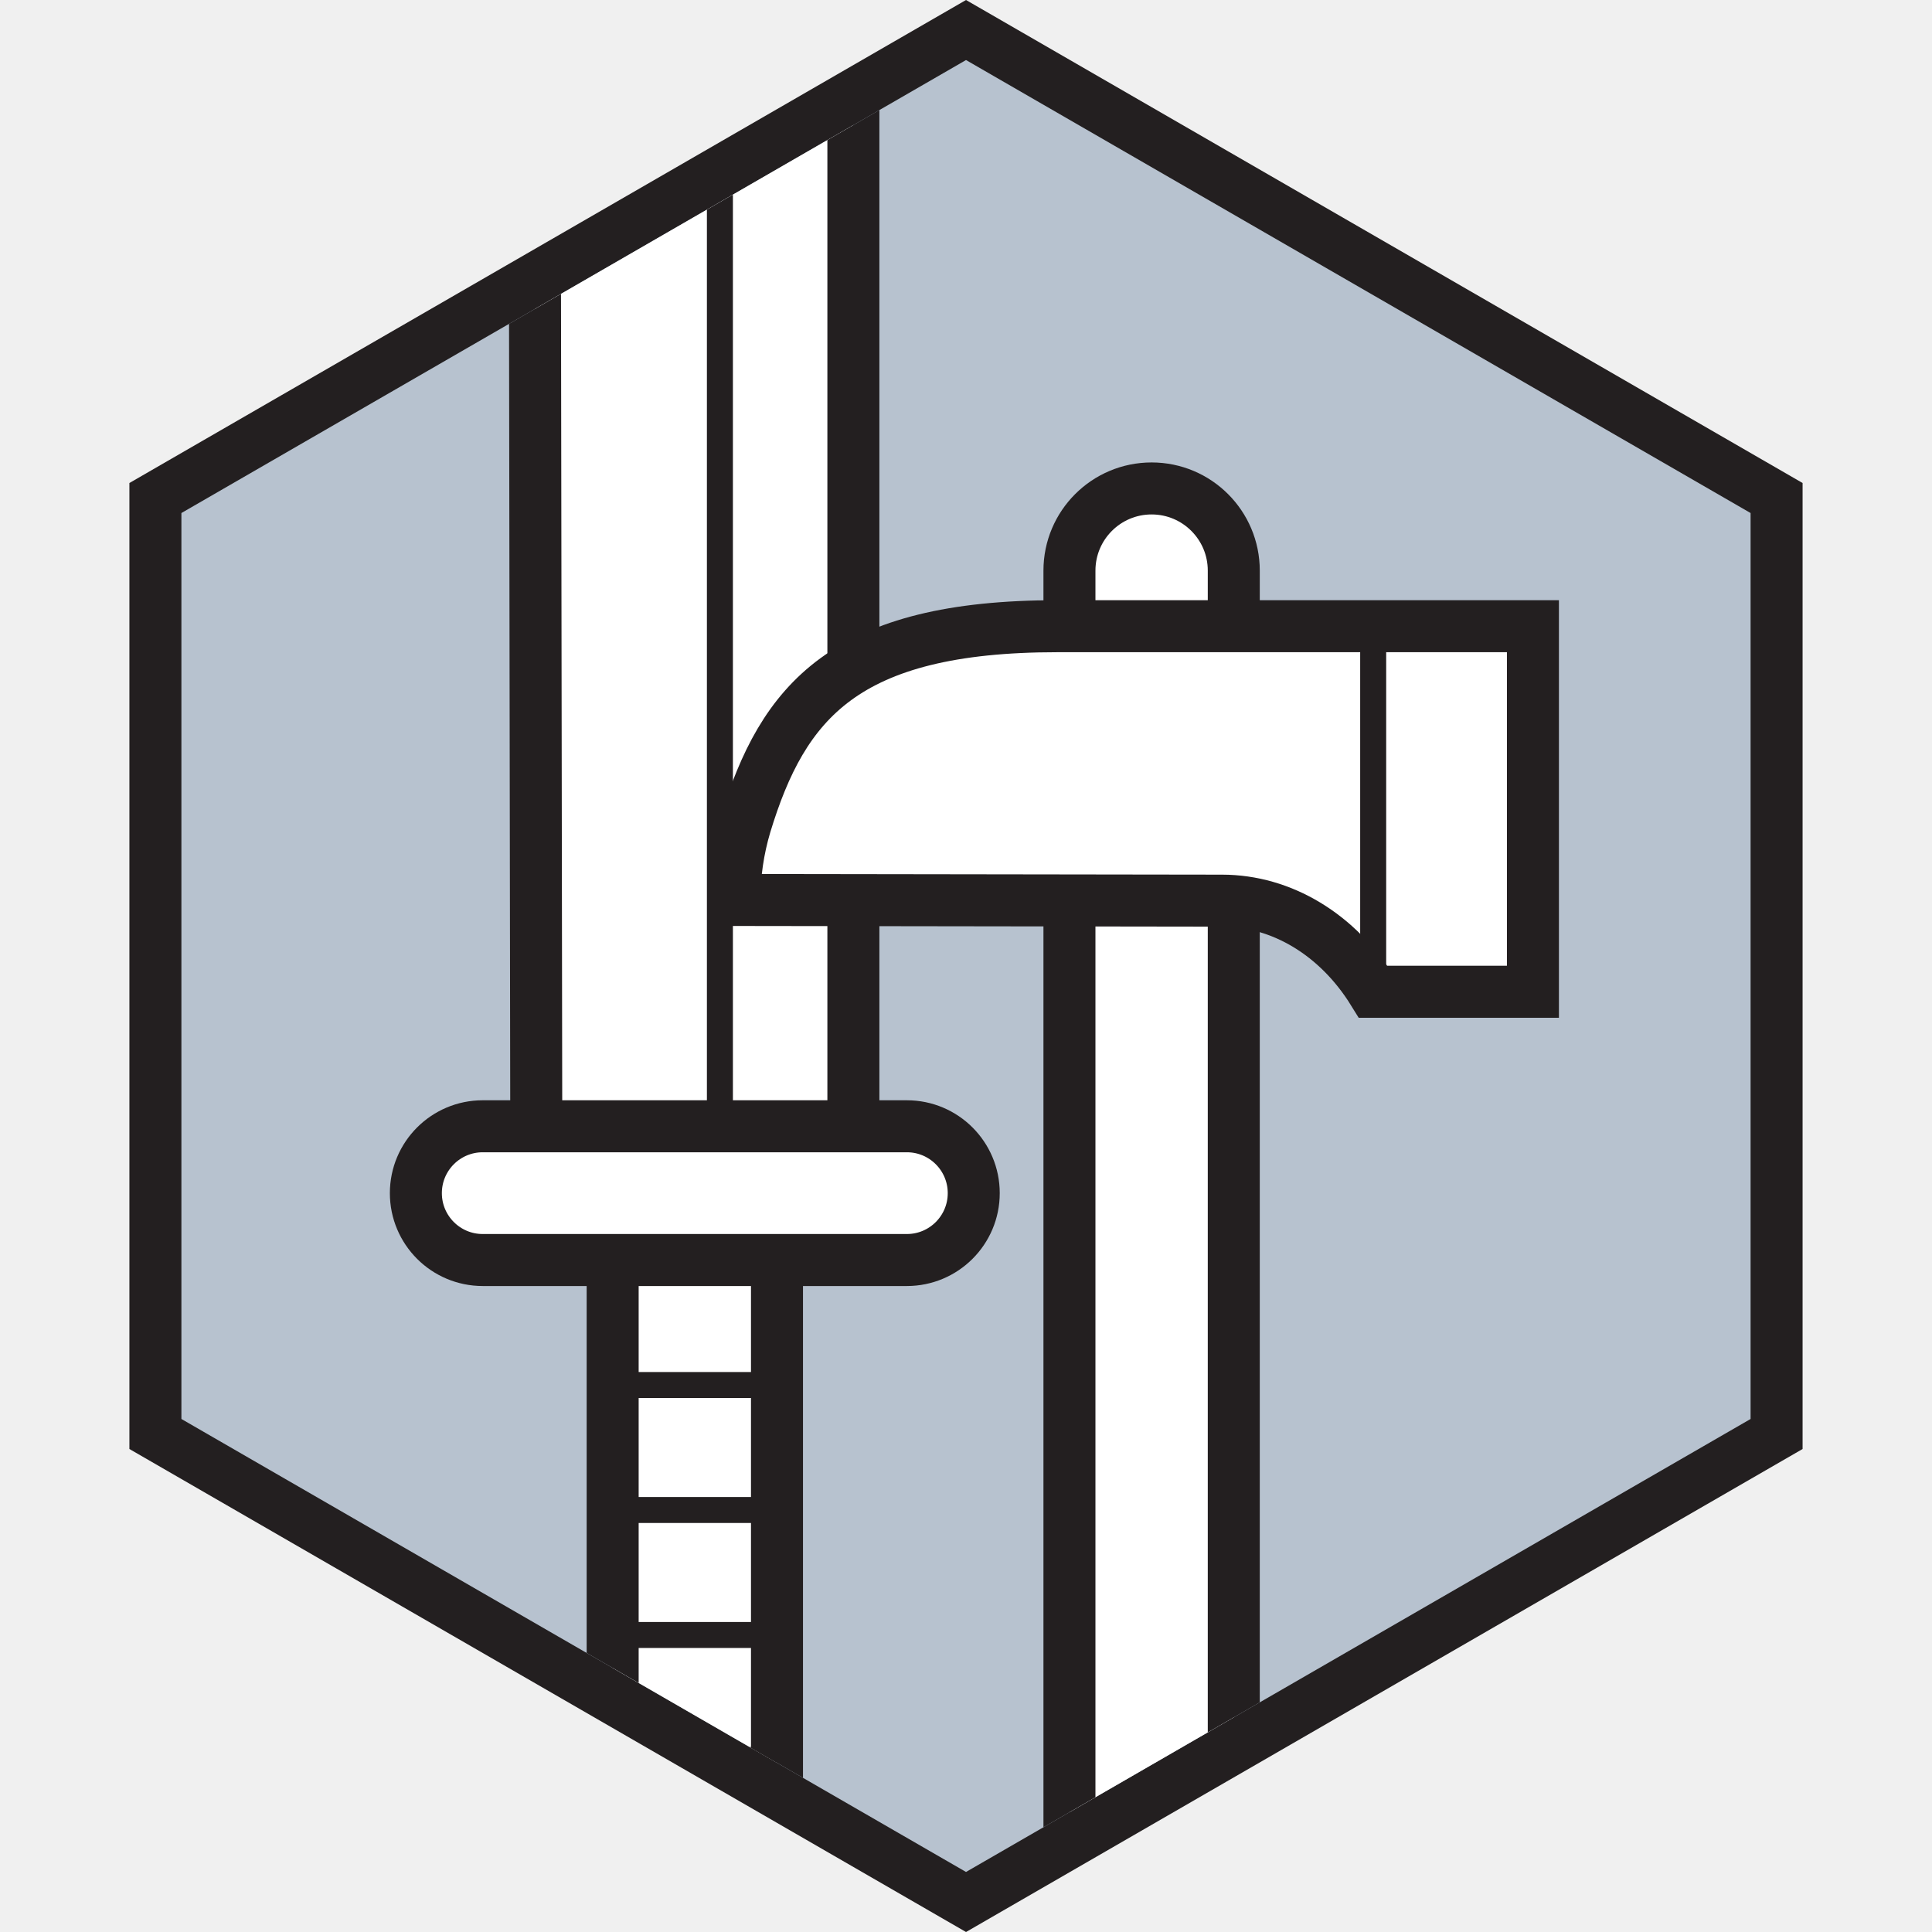
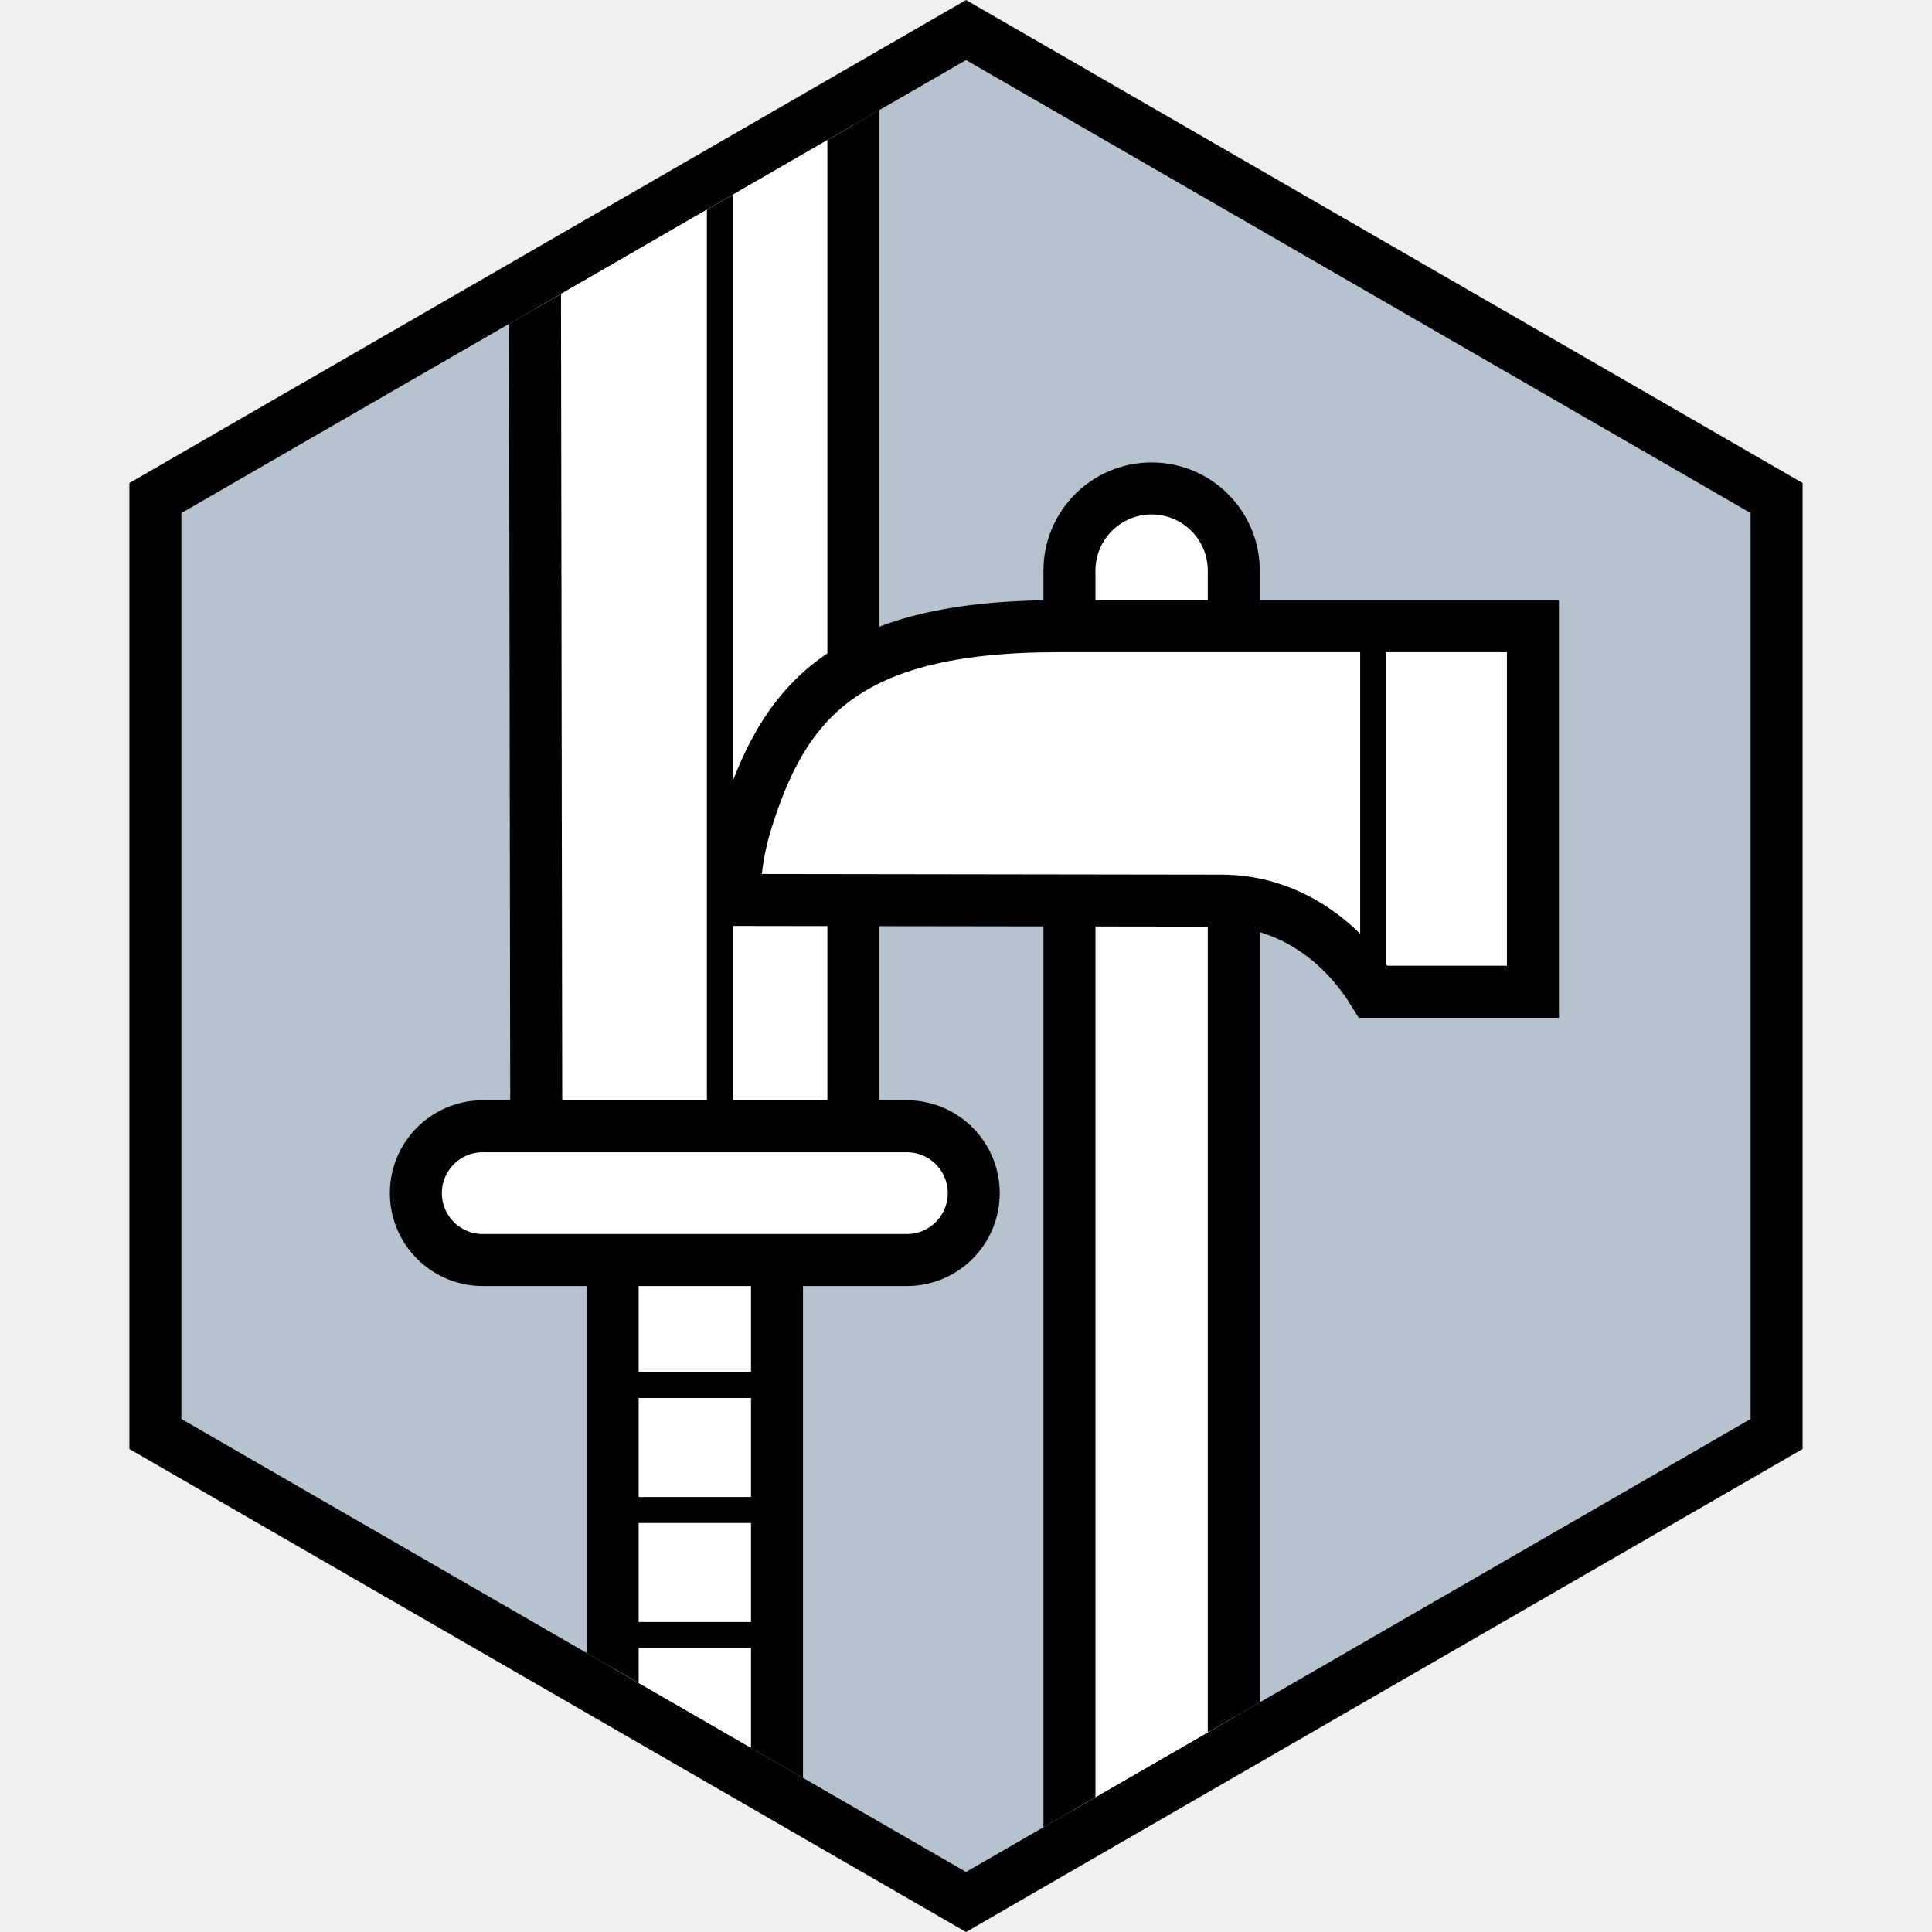
<svg xmlns="http://www.w3.org/2000/svg" xml:space="preserve" fill-rule="evenodd" stroke-miterlimit="10" clip-rule="evenodd" viewBox="0 0 182.338 210.543" height="512" width="512">
  <defs>
    <clipPath id="a" clipPathUnits="userSpaceOnUse">
      <path d="m408.24 325.047-20.52 11.848-20.521-11.848v-23.694l20.521-11.848 20.52 11.848z" />
    </clipPath>
  </defs>
-   <path fill="#b7c2cf" fill-rule="nonzero" stroke="#231f20" stroke-width="5.667" d="M179.504 156.272v-102l-88.333-51-88.338 51v102l88.338 51Z" />
+   <path fill="#b7c2cf" fill-rule="nonzero" stroke="#000" stroke-width="5.667" d="M179.504 156.272v-102l-88.333-51-88.338 51v102l88.338 51Z" />
  <g clip-path="url(#a)" transform="translate(-1524.33 -1199.73) scale(4.16667)">
-     <path fill="#fff" fill-rule="nonzero" stroke="#231f20" stroke-width="1.36" d="M384.774 278.218v39.174h-8.294l-.034-22.385c.075-2.778.667-9.135 5.347-14.191a18.63 18.63 0 0 1 2.981-2.598zm-9.694 39.174h11.093a1.748 1.748 0 0 1 0 3.498H375.08a1.749 1.749 0 1 1 0-3.498zm5.547 19.843a2.149 2.149 0 0 0 2.149-2.149V320.89h-4.298v14.196c0 1.187.962 2.149 2.149 2.149z" />
-     <path fill="none" stroke="#231f20" stroke-width=".68" d="M381.283 317.392V282.13m1.492 45.298h-4.297m4.297-3.269h-4.297m4.297 6.538h-4.297m4.297 3.269h-4.297" />
-     <path fill="#fff" fill-rule="nonzero" stroke="#231f20" stroke-width="1.36" d="M392.574 300.71a2.149 2.149 0 0 0-2.149 2.149v33.295h4.298v-33.295a2.149 2.149 0 0 0-2.149-2.149z" />
-     <path fill="#fff" fill-rule="nonzero" stroke="#231f20" stroke-width="1.36" d="M390.11 304.313c-5.556 0-7.179 1.964-8.161 5.195a6.919 6.919 0 0 0-.288 1.965l12.757.018c1.56.002 3.026.887 3.951 2.383h4.178v-9.561z" />
-     <path fill="#231f20" d="M398.029 304.313h.68v9.561h-.68z" />
+     <path fill="#fff" fill-rule="nonzero" stroke="#000" stroke-width="1.36" d="M384.774 278.218v39.174h-8.294l-.034-22.385c.075-2.778.667-9.135 5.347-14.191a18.63 18.63 0 0 1 2.981-2.598zm-9.694 39.174h11.093a1.748 1.748 0 0 1 0 3.498H375.08a1.749 1.749 0 1 1 0-3.498zm5.547 19.843a2.149 2.149 0 0 0 2.149-2.149V320.89h-4.298v14.196c0 1.187.962 2.149 2.149 2.149z" />
+     <path fill="none" stroke="#000" stroke-width=".68" d="M381.283 317.392V282.13m1.492 45.298h-4.297m4.297-3.269h-4.297m4.297 6.538h-4.297m4.297 3.269h-4.297" />
+     <path fill="#fff" fill-rule="nonzero" stroke="#000" stroke-width="1.36" d="M392.574 300.71a2.149 2.149 0 0 0-2.149 2.149v33.295h4.298v-33.295a2.149 2.149 0 0 0-2.149-2.149z" />
+     <path fill="#fff" fill-rule="nonzero" stroke="#000" stroke-width="1.36" d="M390.11 304.313c-5.556 0-7.179 1.964-8.161 5.195a6.919 6.919 0 0 0-.288 1.965l12.757.018c1.56.002 3.026.887 3.951 2.383h4.178v-9.561z" />
+     <path fill="#000" d="M398.029 304.313h.68v9.561h-.68z" />
  </g>
</svg>
